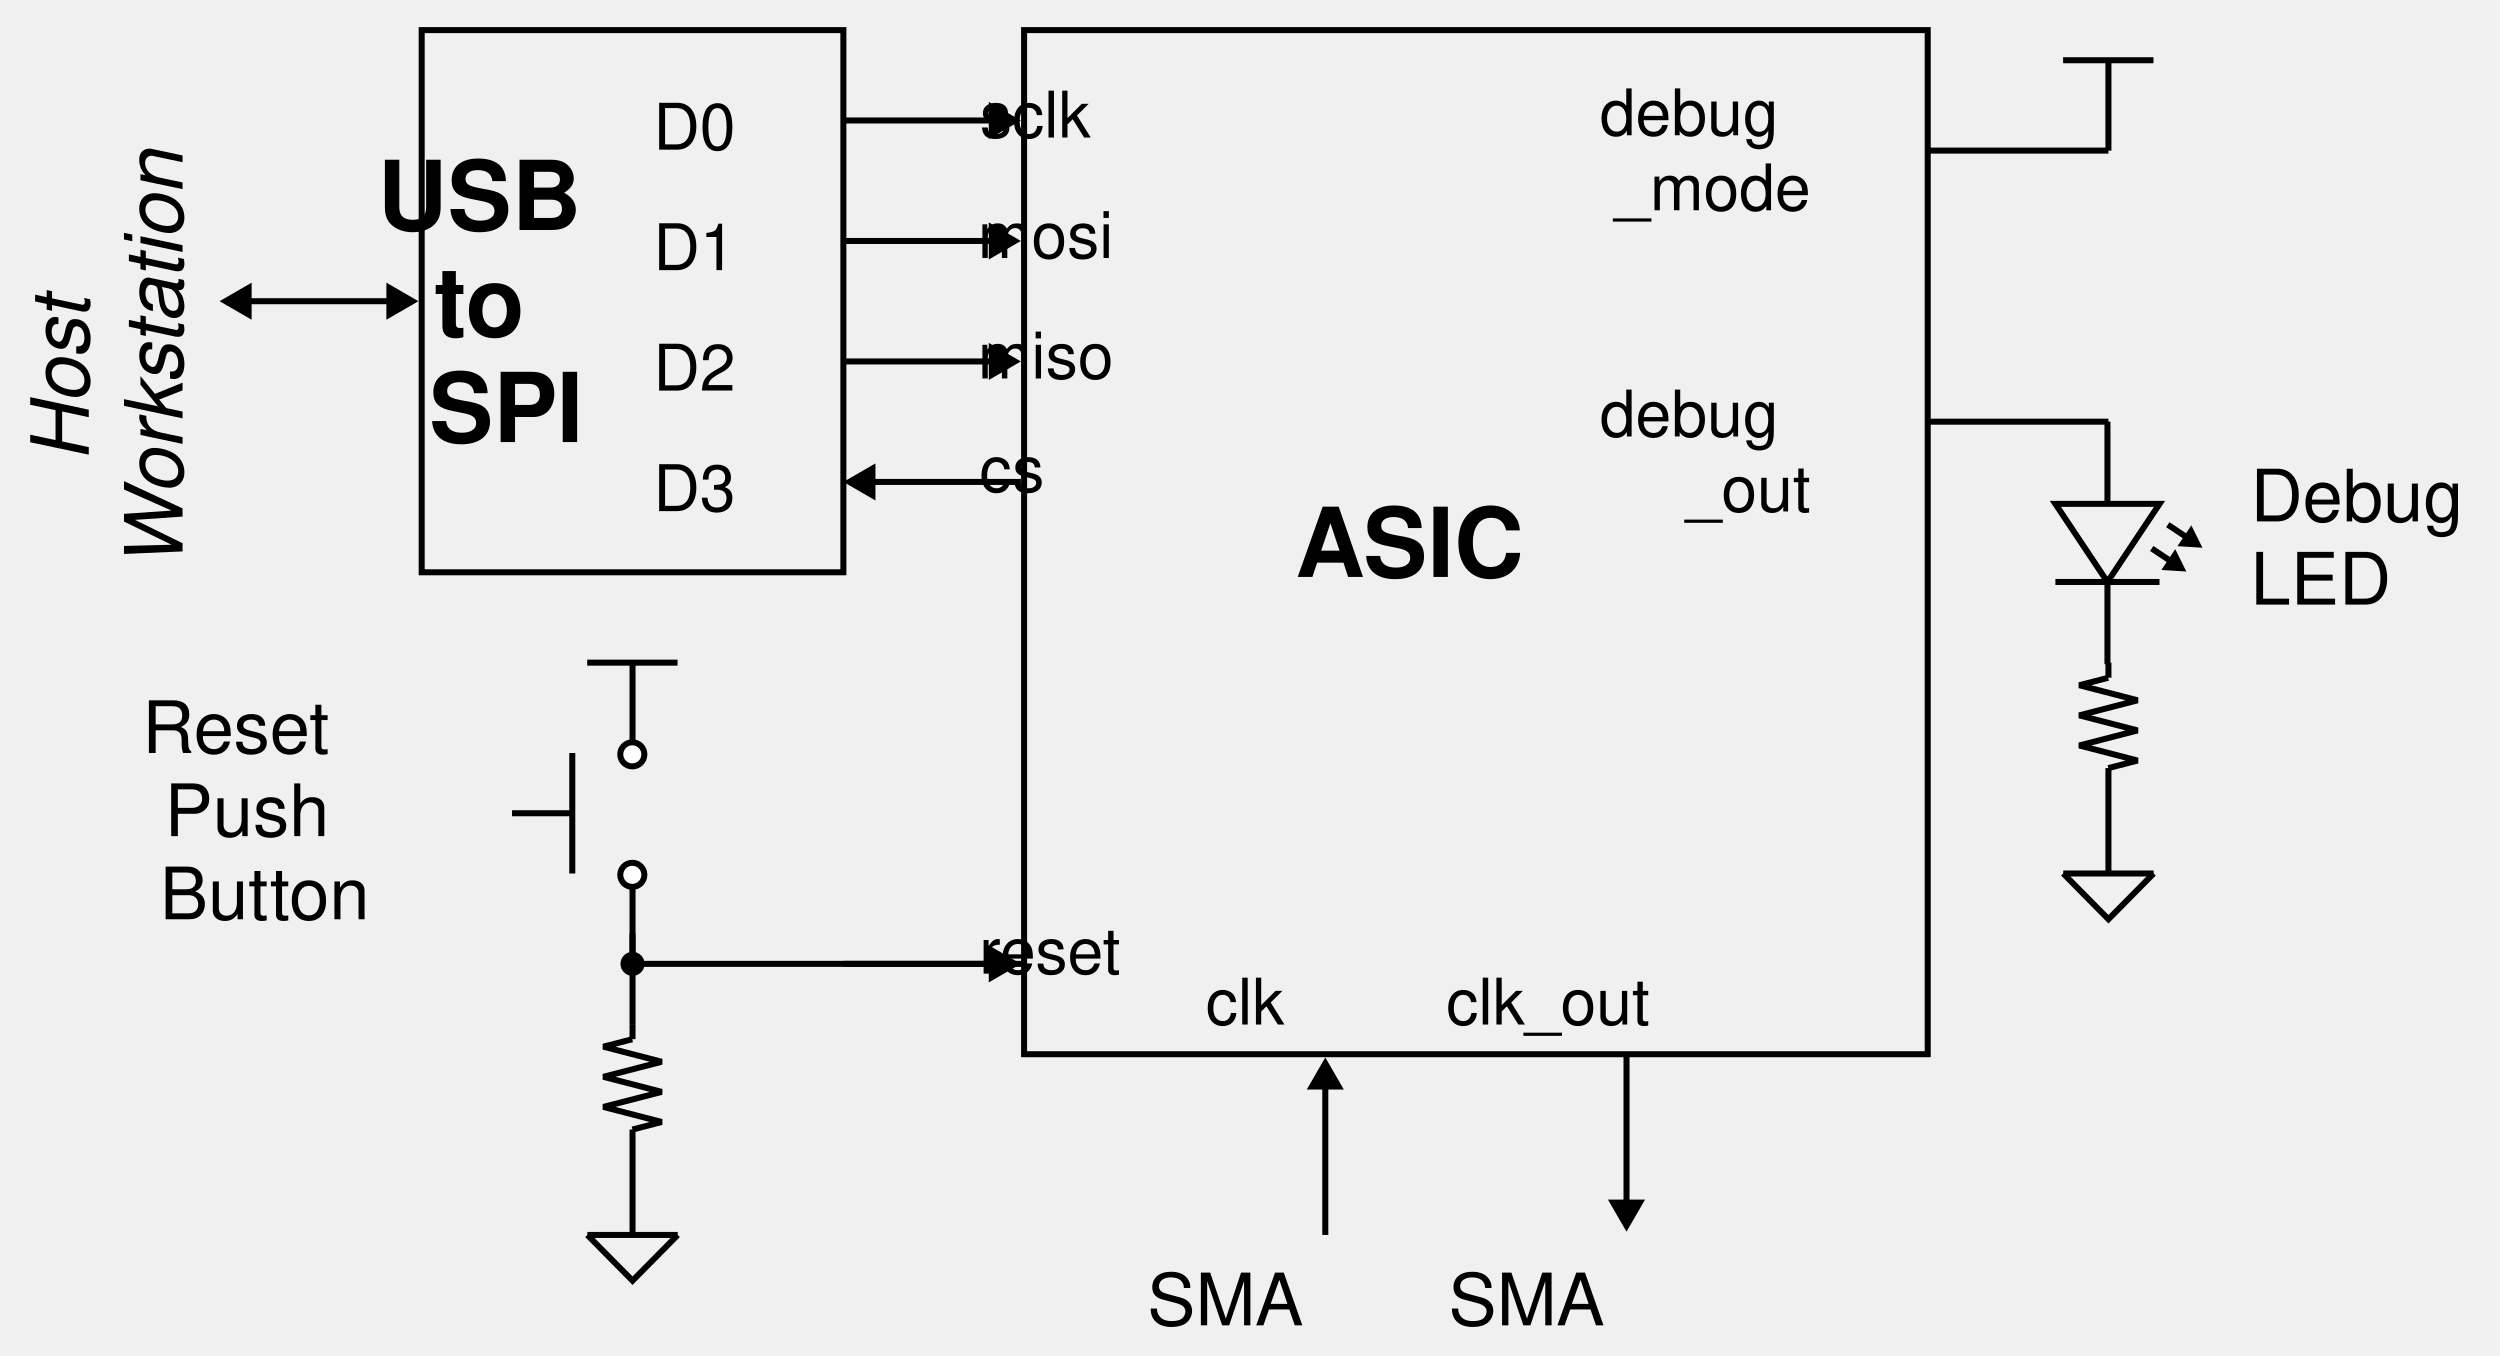
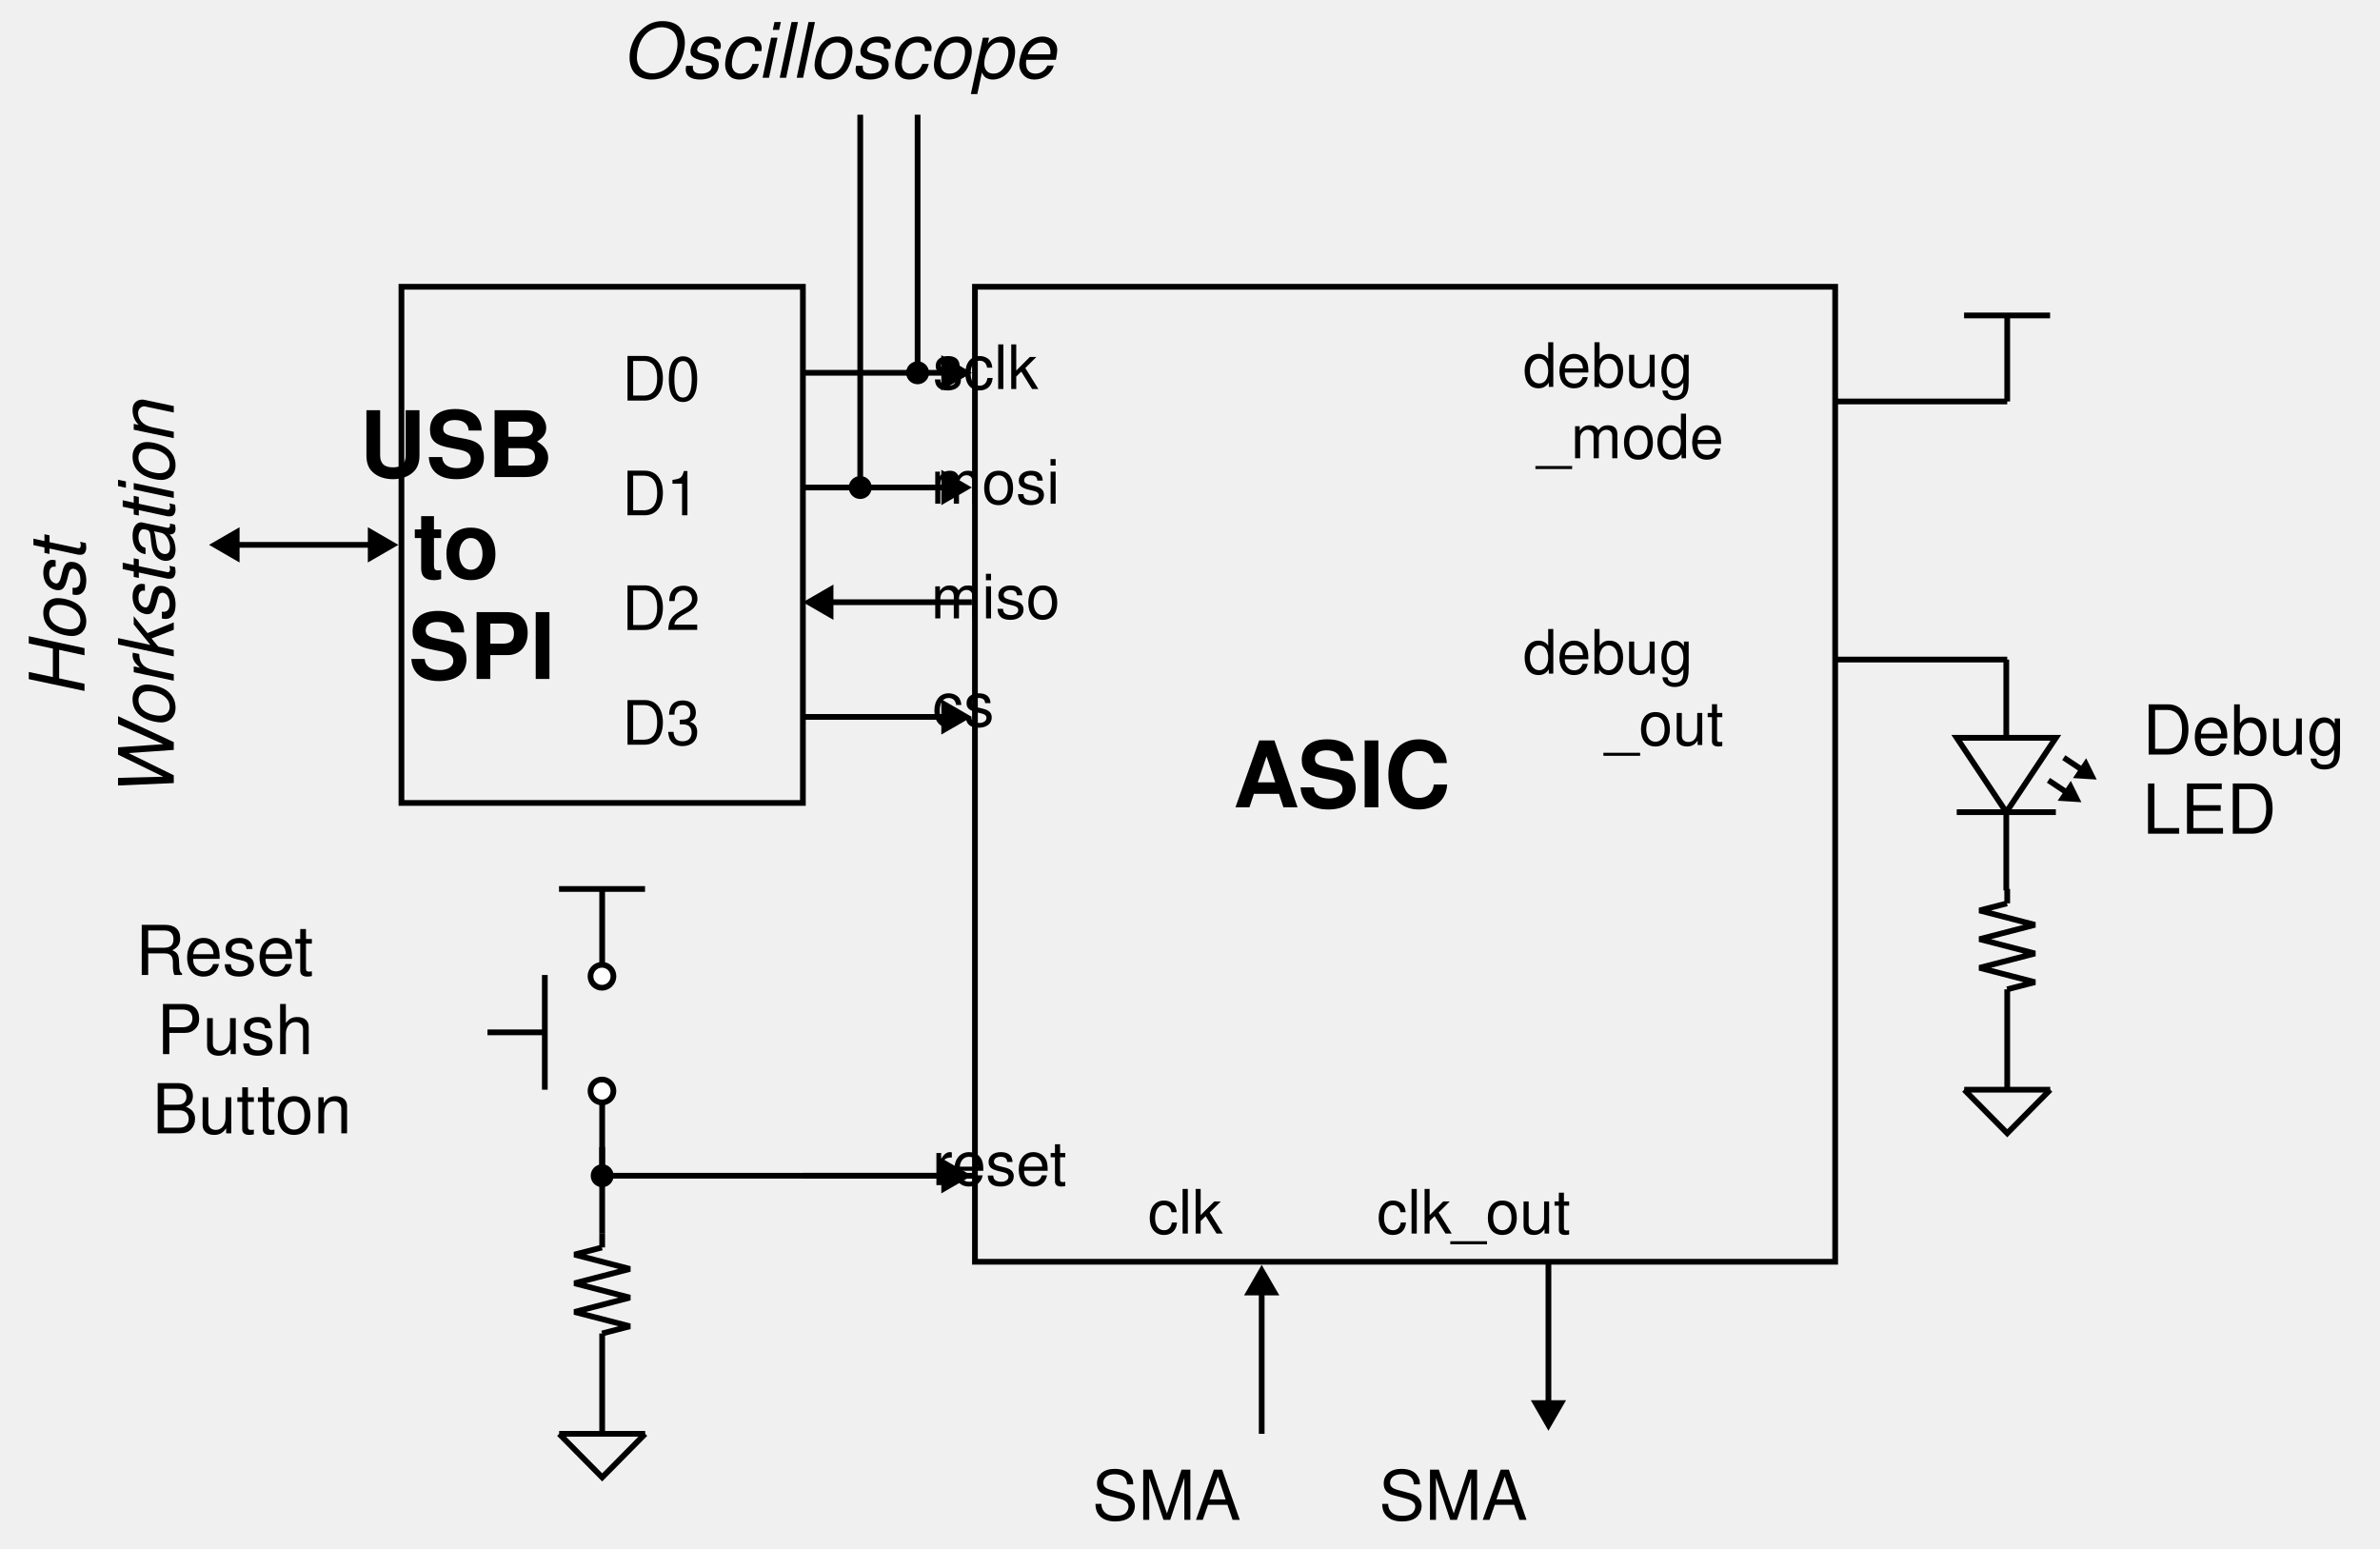
- <svg xmlns="http://www.w3.org/2000/svg" width="415" height="225" id="svg2" version="1.0" viewBox="0 0 415 225">
+ <svg xmlns="http://www.w3.org/2000/svg" width="415" height="270" id="svg2" version="1.0" viewBox="0 0 415 270">
  <defs id="defs4">
    <marker style="overflow:visible" id="marker8" refX="0" refY="0" orient="auto-start-reverse" markerWidth="1" markerHeight="1" viewBox="0 0 1 1" preserveAspectRatio="xMidYMid">
      <path transform="scale(0.5)" style="fill:context-stroke;fill-rule:evenodd;stroke:context-stroke;stroke-width:1pt" d="M 5.77,0 -2.88,5 V -5 Z" id="path8" />
    </marker>
    <marker style="overflow:visible" id="TriangleOutL" refX="0" refY="0" orient="auto">
      <path transform="scale(0.8)" style="fill-rule:evenodd;stroke:#000000;stroke-width:1pt;marker-start:none" d="M 5.77,0 -2.88,5 V -5 Z" id="path3657" />
    </marker>
    <marker style="overflow:visible" id="TriangleOutLw" refX="0" refY="0" orient="auto">
      <path transform="scale(0.8)" style="fill:#ff0000;fill-rule:evenodd;stroke:#ff0000;stroke-width:1pt;marker-start:none" d="M 5.77,0 -2.88,5 V -5 Z" id="path4295" />
    </marker>
    <marker style="overflow:visible" id="TriangleStart" refX="0" refY="0" orient="auto-start-reverse" markerWidth="5.324" markerHeight="6.155" viewBox="0 0 5.324 6.155" preserveAspectRatio="xMidYMid">
      <path transform="scale(0.5)" style="fill:context-stroke;fill-rule:evenodd;stroke:context-stroke;stroke-width:1pt" d="M 5.77,0 -2.88,5 V -5 Z" id="path135-6" />
    </marker>
    <marker style="overflow:visible" id="marker8604-6" refX="0" refY="0" orient="auto-start-reverse" markerWidth="3.594" markerHeight="4.155" viewBox="0 0 5.324 6.155" preserveAspectRatio="xMidYMid">
      <path transform="scale(0.5)" style="fill:context-stroke;fill-rule:evenodd;stroke:context-stroke;stroke-width:1pt" d="M 5.77,0 -2.88,5 V -5 Z" id="path8602-1" />
    </marker>
  </defs>
-   <g transform="translate(-49,-99)" id="layer1">
-     <path style="fill:#000000;stroke:#000000" d="m 154,244 v 15" id="path31" />
-     <path style="fill:#000000;stroke:#000000" d="m 154,254 v 15" id="path29" />
-     <rect style="fill:none;stroke:#000000;stroke-width:1" id="rect1" width="150" height="170" x="219" y="104" />
-     <text xml:space="preserve" style="font-size:13.333px;line-height:1.1;font-family:Palatino;-inkscape-font-specification:Palatino;text-align:center;text-anchor:middle;fill:none;stroke:#000000" x="-150.286" y="63.734" id="text931" transform="rotate(-90)">
-       <tspan x="-150.286" y="63.734" style="font-style:italic;font-variant:normal;font-weight:normal;font-stretch:normal;font-size:13.333px;font-family:Helvetica;-inkscape-font-specification:Helvetica;fill:#000000;stroke:none" id="tspan929">Host</tspan>
-       <tspan x="-150.286" y="79.3" style="font-style:italic;font-variant:normal;font-weight:normal;font-stretch:normal;font-size:13.333px;font-family:Helvetica;-inkscape-font-specification:Helvetica;fill:#000000;stroke:none" id="tspan938">Workstation</tspan>
+   <g transform="translate(-49,-49)" id="layer1">
+     <path style="fill:#000000;stroke:#000000" d="m 154,239 v 15" id="path31" />
+     <path style="fill:#000000;stroke:#000000" d="m 154,249 v 15" id="path29" />
+     <rect style="fill:none;stroke:#000000;stroke-width:1" id="rect1" width="150" height="170" x="219" y="99" />
+     <text xml:space="preserve" style="font-size:13.333px;line-height:1.1;font-family:Palatino;-inkscape-font-specification:Palatino;text-align:center;text-anchor:middle;fill:none;stroke:#000000" x="-145.286" y="63.734" id="text931" transform="rotate(-90)">
+       <tspan x="-145.286" y="63.734" style="font-style:italic;font-variant:normal;font-weight:normal;font-stretch:normal;font-size:13.333px;font-family:Helvetica;-inkscape-font-specification:Helvetica;fill:#000000;stroke:none" id="tspan929">Host</tspan>
+       <tspan x="-145.286" y="79.3" style="font-style:italic;font-variant:normal;font-weight:normal;font-stretch:normal;font-size:13.333px;font-family:Helvetica;-inkscape-font-specification:Helvetica;fill:#000000;stroke:none" id="tspan938">Workstation</tspan>
    </text>
-     <path style="fill:none;stroke:#000000;marker-end:url(#TriangleStart)" d="m 189,139 h 25.912" id="path883" />
-     <path style="fill:none;stroke:#000000;marker-end:url(#TriangleStart)" d="m 189,159 h 25.912" id="path885" />
-     <path style="fill:none;stroke:#000000;marker-end:url(#TriangleStart)" d="M 218.464,179 H 192.551" id="path887" />
-     <path style="fill:none;stroke:#000000;marker-end:url(#TriangleStart)" d="m 189,119 h 25.912" id="path889" />
-     <text xml:space="preserve" style="font-size:10.667px;line-height:1.1;font-family:Palatino;-inkscape-font-specification:Palatino;text-align:start;text-anchor:start;fill:none;stroke:#000000" x="235.706" y="180.633" id="text903">
-       <tspan id="tspan901" x="235.706" y="180.633" style="font-style:normal;font-variant:normal;font-weight:normal;font-stretch:normal;font-size:10.667px;font-family:Helvetica;-inkscape-font-specification:Helvetica;text-align:end;text-anchor:end;fill:#000000;stroke:none">cs</tspan>
+     <path style="fill:none;stroke:#000000;marker-end:url(#TriangleStart)" d="m 189,134 h 25.912" id="path883" />
+     <path style="fill:none;stroke:#000000;marker-end:url(#TriangleStart)" d="m 189,174 h 25.912" id="path885" />
+     <path style="fill:none;stroke:#000000;marker-end:url(#TriangleStart)" d="M 218.464,154 H 192.551" id="path887" />
+     <path style="fill:none;stroke:#000000;marker-end:url(#TriangleStart)" d="m 189,114 h 25.912" id="path889" />
+     <text xml:space="preserve" style="font-size:10.667px;line-height:1.1;font-family:Palatino;-inkscape-font-specification:Palatino;text-align:start;text-anchor:start;fill:none;stroke:#000000" x="235.706" y="175.633" id="text903">
+       <tspan id="tspan901" x="235.706" y="175.633" style="font-style:normal;font-variant:normal;font-weight:normal;font-stretch:normal;font-size:10.667px;font-family:Helvetica;-inkscape-font-specification:Helvetica;text-align:end;text-anchor:end;fill:#000000;stroke:none">cs</tspan>
    </text>
-     <text xml:space="preserve" style="font-size:10.667px;line-height:1.1;font-family:Palatino;-inkscape-font-specification:Palatino;text-align:start;text-anchor:start;fill:none;stroke:#000000" x="243.373" y="121.828" id="text907">
-       <tspan id="tspan905" x="243.373" y="121.828" style="font-style:normal;font-variant:normal;font-weight:normal;font-stretch:normal;font-size:10.667px;font-family:Helvetica;-inkscape-font-specification:Helvetica;text-align:end;text-anchor:end;fill:#000000;stroke:none">sclk</tspan>
+     <text xml:space="preserve" style="font-size:10.667px;line-height:1.1;font-family:Palatino;-inkscape-font-specification:Palatino;text-align:start;text-anchor:start;fill:none;stroke:#000000" x="243.373" y="116.828" id="text907">
+       <tspan id="tspan905" x="243.373" y="116.828" style="font-style:normal;font-variant:normal;font-weight:normal;font-stretch:normal;font-size:10.667px;font-family:Helvetica;-inkscape-font-specification:Helvetica;text-align:end;text-anchor:end;fill:#000000;stroke:none">sclk</tspan>
    </text>
-     <text xml:space="preserve" style="font-size:10.667px;line-height:1.1;font-family:Palatino;-inkscape-font-specification:Palatino;text-align:start;text-anchor:start;fill:none;stroke:#000000" x="247.18" y="141.828" id="text911">
-       <tspan id="tspan909" x="247.18" y="141.828" style="font-style:normal;font-variant:normal;font-weight:normal;font-stretch:normal;font-size:10.667px;font-family:Helvetica;-inkscape-font-specification:Helvetica;text-align:end;text-anchor:end;fill:#000000;stroke:none">mosi</tspan>
+     <text xml:space="preserve" style="font-size:10.667px;line-height:1.1;font-family:Palatino;-inkscape-font-specification:Palatino;text-align:start;text-anchor:start;fill:none;stroke:#000000" x="247.18" y="136.828" id="text911">
+       <tspan id="tspan909" x="247.18" y="136.828" style="font-style:normal;font-variant:normal;font-weight:normal;font-stretch:normal;font-size:10.667px;font-family:Helvetica;-inkscape-font-specification:Helvetica;text-align:end;text-anchor:end;fill:#000000;stroke:none">mosi</tspan>
    </text>
-     <text xml:space="preserve" style="font-size:10.667px;line-height:1.1;font-family:Palatino;-inkscape-font-specification:Palatino;text-align:start;text-anchor:start;fill:none;stroke:#000000" x="247.18" y="161.828" id="text915">
-       <tspan id="tspan913" x="247.18" y="161.828" style="font-style:normal;font-variant:normal;font-weight:normal;font-stretch:normal;font-size:10.667px;font-family:Helvetica;-inkscape-font-specification:Helvetica;text-align:end;text-anchor:end;fill:#000000;stroke:none">miso</tspan>
+     <text xml:space="preserve" style="font-size:10.667px;line-height:1.1;font-family:Palatino;-inkscape-font-specification:Palatino;text-align:start;text-anchor:start;fill:none;stroke:#000000" x="247.18" y="156.828" id="text915">
+       <tspan id="tspan913" x="247.18" y="156.828" style="font-style:normal;font-variant:normal;font-weight:normal;font-stretch:normal;font-size:10.667px;font-family:Helvetica;-inkscape-font-specification:Helvetica;text-align:end;text-anchor:end;fill:#000000;stroke:none">miso</tspan>
    </text>
-     <rect style="fill:none;stroke:#000000;stroke-width:1" id="rect2" width="70" height="90" x="119" y="104" />
-     <text xml:space="preserve" style="font-size:10.667px;line-height:1.1;font-family:Palatino;-inkscape-font-specification:Palatino;text-align:end;text-anchor:end;fill:none;stroke:#000000" x="184.431" y="123.841" id="text2">
-       <tspan id="tspan2" x="184.431" y="123.841" style="font-style:normal;font-variant:normal;font-weight:normal;font-stretch:normal;font-size:10.667px;font-family:Helvetica;-inkscape-font-specification:Helvetica;text-align:end;text-anchor:end;fill:#000000;stroke:none">D0</tspan>
+     <rect style="fill:none;stroke:#000000;stroke-width:1" id="rect2" width="70" height="90" x="119" y="99" />
+     <text xml:space="preserve" style="font-size:10.667px;line-height:1.1;font-family:Palatino;-inkscape-font-specification:Palatino;text-align:end;text-anchor:end;fill:none;stroke:#000000" x="184.431" y="118.841" id="text2">
+       <tspan id="tspan2" x="184.431" y="118.841" style="font-style:normal;font-variant:normal;font-weight:normal;font-stretch:normal;font-size:10.667px;font-family:Helvetica;-inkscape-font-specification:Helvetica;text-align:end;text-anchor:end;fill:#000000;stroke:none">D0</tspan>
    </text>
-     <text xml:space="preserve" style="font-size:10.667px;line-height:1.1;font-family:Palatino;-inkscape-font-specification:Palatino;text-align:end;text-anchor:end;fill:none;stroke:#000000" x="184.431" y="143.841" id="text3">
-       <tspan id="tspan3" x="184.431" y="143.841" style="font-style:normal;font-variant:normal;font-weight:normal;font-stretch:normal;font-size:10.667px;font-family:Helvetica;-inkscape-font-specification:Helvetica;text-align:end;text-anchor:end;fill:#000000;stroke:none">D1</tspan>
+     <text xml:space="preserve" style="font-size:10.667px;line-height:1.1;font-family:Palatino;-inkscape-font-specification:Palatino;text-align:end;text-anchor:end;fill:none;stroke:#000000" x="184.431" y="138.841" id="text3">
+       <tspan id="tspan3" x="184.431" y="138.841" style="font-style:normal;font-variant:normal;font-weight:normal;font-stretch:normal;font-size:10.667px;font-family:Helvetica;-inkscape-font-specification:Helvetica;text-align:end;text-anchor:end;fill:#000000;stroke:none">D1</tspan>
    </text>
-     <text xml:space="preserve" style="font-size:10.667px;line-height:1.1;font-family:Palatino;-inkscape-font-specification:Palatino;text-align:end;text-anchor:end;fill:none;stroke:#000000" x="184.431" y="163.841" id="text4">
-       <tspan id="tspan4" x="184.431" y="163.841" style="font-style:normal;font-variant:normal;font-weight:normal;font-stretch:normal;font-size:10.667px;font-family:Helvetica;-inkscape-font-specification:Helvetica;text-align:end;text-anchor:end;fill:#000000;stroke:none">D2</tspan>
+     <text xml:space="preserve" style="font-size:10.667px;line-height:1.1;font-family:Palatino;-inkscape-font-specification:Palatino;text-align:end;text-anchor:end;fill:none;stroke:#000000" x="184.431" y="158.841" id="text4">
+       <tspan id="tspan4" x="184.431" y="158.841" style="font-style:normal;font-variant:normal;font-weight:normal;font-stretch:normal;font-size:10.667px;font-family:Helvetica;-inkscape-font-specification:Helvetica;text-align:end;text-anchor:end;fill:#000000;stroke:none">D2</tspan>
    </text>
-     <text xml:space="preserve" style="font-size:10.667px;line-height:1.1;font-family:Palatino;-inkscape-font-specification:Palatino;text-align:end;text-anchor:end;fill:none;stroke:#000000" x="184.431" y="183.841" id="text5">
-       <tspan id="tspan5" x="184.431" y="183.841" style="font-style:normal;font-variant:normal;font-weight:normal;font-stretch:normal;font-size:10.667px;font-family:Helvetica;-inkscape-font-specification:Helvetica;text-align:end;text-anchor:end;fill:#000000;stroke:none">D3</tspan>
+     <text xml:space="preserve" style="font-size:10.667px;line-height:1.1;font-family:Palatino;-inkscape-font-specification:Palatino;text-align:end;text-anchor:end;fill:none;stroke:#000000" x="184.431" y="178.841" id="text5">
+       <tspan id="tspan5" x="184.431" y="178.841" style="font-style:normal;font-variant:normal;font-weight:normal;font-stretch:normal;font-size:10.667px;font-family:Helvetica;-inkscape-font-specification:Helvetica;text-align:end;text-anchor:end;fill:#000000;stroke:none">D3</tspan>
    </text>
-     <text xml:space="preserve" style="font-style:normal;font-variant:normal;font-weight:bold;font-stretch:normal;font-size:16px;line-height:1.1;font-family:Helvetica;-inkscape-font-specification:'Helvetica Bold';text-align:center;text-anchor:middle;fill:none;stroke:#000000" x="144.15" y="137.177" id="text1">
-       <tspan id="tspan1" x="144.15" y="137.177" style="font-style:normal;font-variant:normal;font-weight:bold;font-stretch:normal;font-size:16px;font-family:Helvetica;-inkscape-font-specification:'Helvetica Bold';fill:#000000;stroke:none">USB</tspan>
-       <tspan x="144.15" y="154.777" style="font-style:normal;font-variant:normal;font-weight:bold;font-stretch:normal;font-size:16px;font-family:Helvetica;-inkscape-font-specification:'Helvetica Bold';fill:#000000;stroke:none" id="tspan6">to</tspan>
-       <tspan x="144.15" y="172.377" style="font-style:normal;font-variant:normal;font-weight:bold;font-stretch:normal;font-size:16px;font-family:Helvetica;-inkscape-font-specification:'Helvetica Bold';fill:#000000;stroke:none" id="tspan7">SPI</tspan>
+     <text xml:space="preserve" style="font-style:normal;font-variant:normal;font-weight:bold;font-stretch:normal;font-size:16px;line-height:1.1;font-family:Helvetica;-inkscape-font-specification:'Helvetica Bold';text-align:center;text-anchor:middle;fill:none;stroke:#000000" x="144.15" y="132.177" id="text1">
+       <tspan id="tspan1" x="144.15" y="132.177" style="font-style:normal;font-variant:normal;font-weight:bold;font-stretch:normal;font-size:16px;font-family:Helvetica;-inkscape-font-specification:'Helvetica Bold';fill:#000000;stroke:none">USB</tspan>
+       <tspan x="144.15" y="149.777" style="font-style:normal;font-variant:normal;font-weight:bold;font-stretch:normal;font-size:16px;font-family:Helvetica;-inkscape-font-specification:'Helvetica Bold';fill:#000000;stroke:none" id="tspan6">to</tspan>
+       <tspan x="144.15" y="167.377" style="font-style:normal;font-variant:normal;font-weight:bold;font-stretch:normal;font-size:16px;font-family:Helvetica;-inkscape-font-specification:'Helvetica Bold';fill:#000000;stroke:none" id="tspan7">SPI</tspan>
    </text>
-     <path style="fill:none;stroke:#000000;marker-start:url(#marker8);marker-end:url(#TriangleStart)" d="m 89,149 h 25.912" id="path7" />
-     <g id="g2511" transform="matrix(0.8642857,0,0,0.8642857,140.416,-36.88572)" style="display:inline;stroke-width:1.157">
+     <path style="fill:none;stroke:#000000;marker-start:url(#marker8);marker-end:url(#TriangleStart)" d="m 89,144 h 25.912" id="path7" />
+     <g id="g2511" transform="matrix(0.8642857,0,0,0.8642857,140.416,-41.88572)" style="display:inline;stroke-width:1.157">
      <path style="fill:none;stroke:#000000;stroke-width:1.157" d="M 299,238.215 V 254" id="path2499" />
      <path style="fill:none;stroke:#000000;stroke-width:1.157" d="m 289,254 h 20 l -10,15 z" id="path2501" />
      <path style="fill:none;stroke:#000000;stroke-width:1.157" d="m 289,269 h 20" id="path2503" />
      <path style="fill:none;stroke:#000000;stroke-width:1.157;marker-end:url(#marker8604-6)" d="m 307.5,262.569 4.344,2.89" id="path2505" />
      <path style="fill:none;stroke:#000000;stroke-width:1.157" d="m 299,269 v 15.785" id="path2507" />
      <path style="fill:none;stroke:#000000;stroke-width:1.157;marker-end:url(#marker8604-6)" d="m 310.592,258 4.344,2.89" id="path2509" />
    </g>
-     <path style="display:inline;fill:none;stroke:#000000" d="m 391.474,109 h 15" id="path2868" />
-     <path style="fill:none;stroke:#000000" d="m 399,109 v 15" id="path10" />
-     <text xml:space="preserve" style="font-size:10.667px;line-height:1.1;font-family:Palatino;-inkscape-font-specification:Palatino;text-align:start;text-anchor:start;fill:none;stroke:#000000" x="362.91" y="121.452" id="text10">
-       <tspan x="362.91" y="121.452" style="font-style:normal;font-variant:normal;font-weight:normal;font-stretch:normal;font-size:10.667px;font-family:Helvetica;-inkscape-font-specification:Helvetica;text-align:end;text-anchor:end;fill:#000000;stroke:none" id="tspan11">debug</tspan>
-       <tspan x="362.91" y="133.905" style="font-style:normal;font-variant:normal;font-weight:normal;font-stretch:normal;font-size:10.667px;font-family:Helvetica;-inkscape-font-specification:Helvetica;text-align:end;text-anchor:end;fill:#000000;stroke:none" id="tspan12">_mode</tspan>
+     <path style="display:inline;fill:none;stroke:#000000" d="m 391.474,104 h 15" id="path2868" />
+     <path style="fill:none;stroke:#000000" d="m 399,104 v 15" id="path10" />
+     <text xml:space="preserve" style="font-size:10.667px;line-height:1.1;font-family:Palatino;-inkscape-font-specification:Palatino;text-align:start;text-anchor:start;fill:none;stroke:#000000" x="362.91" y="116.452" id="text10">
+       <tspan x="362.91" y="116.452" style="font-style:normal;font-variant:normal;font-weight:normal;font-stretch:normal;font-size:10.667px;font-family:Helvetica;-inkscape-font-specification:Helvetica;text-align:end;text-anchor:end;fill:#000000;stroke:none" id="tspan11">debug</tspan>
+       <tspan x="362.91" y="128.905" style="font-style:normal;font-variant:normal;font-weight:normal;font-stretch:normal;font-size:10.667px;font-family:Helvetica;-inkscape-font-specification:Helvetica;text-align:end;text-anchor:end;fill:#000000;stroke:none" id="tspan12">_mode</tspan>
    </text>
-     <path style="fill:none;stroke:#000000" d="m 369,124 h 30" id="path12" />
-     <text xml:space="preserve" style="font-style:normal;font-variant:normal;font-weight:bold;font-stretch:normal;font-size:16px;line-height:1.1;font-family:Helvetica;-inkscape-font-specification:'Helvetica Bold';text-align:center;text-anchor:middle;fill:none;stroke:#000000" x="294.094" y="194.766" id="text15">
-       <tspan x="294.094" y="194.766" style="font-style:normal;font-variant:normal;font-weight:bold;font-stretch:normal;font-size:16px;font-family:Helvetica;-inkscape-font-specification:'Helvetica Bold';fill:#000000;stroke:none" id="tspan15">ASIC</tspan>
+     <path style="fill:none;stroke:#000000" d="m 369,119 h 30" id="path12" />
+     <text xml:space="preserve" style="font-style:normal;font-variant:normal;font-weight:bold;font-stretch:normal;font-size:16px;line-height:1.1;font-family:Helvetica;-inkscape-font-specification:'Helvetica Bold';text-align:center;text-anchor:middle;fill:none;stroke:#000000" x="294.094" y="189.766" id="text15">
+       <tspan x="294.094" y="189.766" style="font-style:normal;font-variant:normal;font-weight:bold;font-stretch:normal;font-size:16px;font-family:Helvetica;-inkscape-font-specification:'Helvetica Bold';fill:#000000;stroke:none" id="tspan15">ASIC</tspan>
    </text>
-     <g id="g2880-4" transform="translate(-483.5,-311)" style="display:inline">
+     <g id="g2880-4" transform="translate(-483.5,-316)" style="display:inline">
      <path style="fill:none;stroke:#000000" d="m 875,555 h 15" id="path2876-9" />
      <path style="fill:none;stroke:#000000;stroke-width:1" d="m 875,555 7.5,7.593 L 890,555" id="path2878-6" />
    </g>
-     <g id="g2934" transform="translate(-120,-125)" style="display:inline">
+     <g id="g2934" transform="translate(-120,-130)" style="display:inline">
      <path style="fill:none;stroke:#000000;stroke-width:1;stroke-miterlimit:3.9" d="m 518.955,336.512 -4.79,1.238 9.669,2.5 -9.669,2.5 9.669,2.5 -9.669,2.5 9.669,2.5 -4.85,1.254" id="path2928" />
      <path style="fill:none;stroke:#000000;stroke-width:1;stroke-miterlimit:3.9" d="m 519,334 v 2.5" id="path2930" />
      <path style="fill:none;stroke:#000000;stroke-width:1;stroke-miterlimit:3.9" d="M 519,351.5 V 369" id="path2932" />
    </g>
-     <text xml:space="preserve" style="font-size:10.667px;line-height:1.1;font-family:Palatino;-inkscape-font-specification:Palatino;text-align:start;text-anchor:start;fill:none;stroke:#000000" x="362.91" y="171.452" id="text18">
-       <tspan x="362.91" y="171.452" style="font-style:normal;font-variant:normal;font-weight:normal;font-stretch:normal;font-size:10.667px;font-family:Helvetica;-inkscape-font-specification:Helvetica;text-align:end;text-anchor:end;fill:#000000;stroke:none" id="tspan17">debug</tspan>
-       <tspan x="362.91" y="183.905" style="font-style:normal;font-variant:normal;font-weight:normal;font-stretch:normal;font-size:10.667px;font-family:Helvetica;-inkscape-font-specification:Helvetica;text-align:end;text-anchor:end;fill:#000000;stroke:none" id="tspan18">_out</tspan>
+     <text xml:space="preserve" style="font-size:10.667px;line-height:1.1;font-family:Palatino;-inkscape-font-specification:Palatino;text-align:start;text-anchor:start;fill:none;stroke:#000000" x="362.91" y="166.452" id="text18">
+       <tspan x="362.91" y="166.452" style="font-style:normal;font-variant:normal;font-weight:normal;font-stretch:normal;font-size:10.667px;font-family:Helvetica;-inkscape-font-specification:Helvetica;text-align:end;text-anchor:end;fill:#000000;stroke:none" id="tspan17">debug</tspan>
+       <tspan x="362.91" y="178.905" style="font-style:normal;font-variant:normal;font-weight:normal;font-stretch:normal;font-size:10.667px;font-family:Helvetica;-inkscape-font-specification:Helvetica;text-align:end;text-anchor:end;fill:#000000;stroke:none" id="tspan18">_out</tspan>
    </text>
-     <path style="fill:none;stroke:#000000" d="m 369,169 h 30" id="path18" />
-     <path style="display:inline;fill:none;stroke:#000000" d="m 146.474,209 h 15" id="path19" />
-     <path style="fill:none;stroke:#000000" d="m 154,209 v 15" id="path20" />
-     <g id="g22" transform="translate(-728.5,-251)" style="display:inline">
+     <path style="fill:none;stroke:#000000" d="m 369,164 h 30" id="path18" />
+     <path style="display:inline;fill:none;stroke:#000000" d="m 146.474,204 h 15" id="path19" />
+     <path style="fill:none;stroke:#000000" d="m 154,204 v 15" id="path20" />
+     <g id="g22" transform="translate(-728.5,-256)" style="display:inline">
      <path style="fill:none;stroke:#000000" d="m 875,555 h 15" id="path21" />
      <path style="fill:none;stroke:#000000;stroke-width:1" d="m 875,555 7.5,7.593 L 890,555" id="path22" />
    </g>
-     <g id="g25" transform="translate(-365,-65)" style="display:inline">
+     <g id="g25" transform="translate(-365,-70)" style="display:inline">
      <path style="fill:none;stroke:#000000;stroke-width:1;stroke-miterlimit:3.9" d="m 518.955,336.512 -4.79,1.238 9.669,2.5 -9.669,2.5 9.669,2.5 -9.669,2.5 9.669,2.5 -4.85,1.254" id="path23" />
      <path style="fill:none;stroke:#000000;stroke-width:1;stroke-miterlimit:3.9" d="m 519,334 v 2.5" id="path24" />
      <path style="fill:none;stroke:#000000;stroke-width:1;stroke-miterlimit:3.9" d="M 519,351.5 V 369" id="path25" />
    </g>
-     <circle style="display:inline;fill:#ffffff;stroke:#000000;stroke-width:1;stroke-miterlimit:3.9" id="circle2962" cx="153.964" cy="224.222" r="2" />
-     <circle style="display:inline;fill:#ffffff;stroke:#000000;stroke-width:1;stroke-miterlimit:3.9" id="circle2964" cx="153.964" cy="244.222" r="2" />
-     <path style="fill:none;stroke:#000000" d="m 144,224 v 20" id="path26" />
-     <path style="fill:none;stroke:#000000" d="m 134,234 h 10" id="path27" />
-     <text xml:space="preserve" style="font-style:normal;font-variant:normal;font-weight:normal;font-stretch:normal;font-size:12px;line-height:1.15;font-family:Helvetica;-inkscape-font-specification:Helvetica;text-align:end;writing-mode:lr-tb;direction:ltr;text-anchor:end;fill:#000000;stroke:none" x="127.023" y="224" id="text27">
-       <tspan id="tspan27" x="127.023" y="224">Reset</tspan>
-       <tspan x="127.023" y="237.8" id="tspan28">Push</tspan>
-       <tspan x="127.023" y="251.6" id="tspan29">Button</tspan>
+     <circle style="display:inline;fill:#ffffff;stroke:#000000;stroke-width:1;stroke-miterlimit:3.9" id="circle2962" cx="153.964" cy="219.222" r="2" />
+     <circle style="display:inline;fill:#ffffff;stroke:#000000;stroke-width:1;stroke-miterlimit:3.9" id="circle2964" cx="153.964" cy="239.222" r="2" />
+     <path style="fill:none;stroke:#000000" d="m 144,219 v 20" id="path26" />
+     <path style="fill:none;stroke:#000000" d="m 134,229 h 10" id="path27" />
+     <text xml:space="preserve" style="font-style:normal;font-variant:normal;font-weight:normal;font-stretch:normal;font-size:12px;line-height:1.15;font-family:Helvetica;-inkscape-font-specification:Helvetica;text-align:end;writing-mode:lr-tb;direction:ltr;text-anchor:end;fill:#000000;stroke:none" x="127.023" y="219" id="text27">
+       <tspan id="tspan27" x="127.023" y="219">Reset</tspan>
+       <tspan x="127.023" y="232.8" id="tspan28">Push</tspan>
+       <tspan x="127.023" y="246.6" id="tspan29">Button</tspan>
    </text>
-     <circle style="fill:#000000;stroke:none;stroke-width:1" id="path30" cx="154" cy="259" r="2" />
-     <path style="fill:none;stroke:#000000" d="m 154,259 h 65" id="path32" />
-     <text xml:space="preserve" style="font-size:10.667px;line-height:1.1;font-family:Palatino;-inkscape-font-specification:Palatino;text-align:start;text-anchor:start;fill:none;stroke:#000000" x="248.347" y="260.633" id="text32">
-       <tspan id="tspan32" x="248.347" y="260.633" style="font-style:normal;font-variant:normal;font-weight:normal;font-stretch:normal;font-size:10.667px;font-family:Helvetica;-inkscape-font-specification:Helvetica;text-align:end;text-anchor:end;fill:#000000;stroke:none">reset</tspan>
+     <circle style="fill:#000000;stroke:none;stroke-width:1" id="path30" cx="154" cy="254" r="2" />
+     <path style="fill:none;stroke:#000000" d="m 154,254 h 65" id="path32" />
+     <text xml:space="preserve" style="font-size:10.667px;line-height:1.1;font-family:Palatino;-inkscape-font-specification:Palatino;text-align:start;text-anchor:start;fill:none;stroke:#000000" x="248.347" y="255.633" id="text32">
+       <tspan id="tspan32" x="248.347" y="255.633" style="font-style:normal;font-variant:normal;font-weight:normal;font-stretch:normal;font-size:10.667px;font-family:Helvetica;-inkscape-font-specification:Helvetica;text-align:end;text-anchor:end;fill:#000000;stroke:none">reset</tspan>
    </text>
-     <path style="fill:none;stroke:#000000;marker-end:url(#TriangleStart)" d="m 189,259 h 25.912" id="path33" />
-     <path style="fill:none;stroke:#000000;marker-end:url(#TriangleStart)" d="M 269,304 V 278.088" id="path34" />
-     <path style="fill:none;stroke:#000000;marker-end:url(#TriangleStart)" d="m 319,274 v 25.912" id="path35" />
-     <text xml:space="preserve" style="font-size:10.667px;line-height:1.1;font-family:Palatino;-inkscape-font-specification:Palatino;text-align:start;text-anchor:start;fill:none;stroke:#000000" x="275.527" y="269.076" id="text35">
-       <tspan id="tspan35" x="275.527" y="269.076" style="font-style:normal;font-variant:normal;font-weight:normal;font-stretch:normal;font-size:10.667px;font-family:Helvetica;-inkscape-font-specification:Helvetica;text-align:end;text-anchor:end;fill:#000000;stroke:none">clk</tspan>
+     <path style="fill:none;stroke:#000000;marker-end:url(#TriangleStart)" d="m 189,254 h 25.912" id="path33" />
+     <path style="fill:none;stroke:#000000;marker-end:url(#TriangleStart)" d="M 269,299 V 273.088" id="path34" />
+     <path style="fill:none;stroke:#000000;marker-end:url(#TriangleStart)" d="m 319,269 v 25.912" id="path35" />
+     <text xml:space="preserve" style="font-size:10.667px;line-height:1.1;font-family:Palatino;-inkscape-font-specification:Palatino;text-align:start;text-anchor:start;fill:none;stroke:#000000" x="275.527" y="264.076" id="text35">
+       <tspan id="tspan35" x="275.527" y="264.076" style="font-style:normal;font-variant:normal;font-weight:normal;font-stretch:normal;font-size:10.667px;font-family:Helvetica;-inkscape-font-specification:Helvetica;text-align:end;text-anchor:end;fill:#000000;stroke:none">clk</tspan>
    </text>
-     <text xml:space="preserve" style="font-size:10.667px;line-height:1.1;font-family:Palatino;-inkscape-font-specification:Palatino;text-align:center;text-anchor:middle;fill:none;stroke:#000000" x="336.209" y="269.076" id="text36">
-       <tspan x="336.209" y="269.076" style="font-style:normal;font-variant:normal;font-weight:normal;font-stretch:normal;font-size:10.667px;font-family:Helvetica;-inkscape-font-specification:Helvetica;text-align:end;text-anchor:end;fill:#000000;stroke:none" id="tspan37">clk_out</tspan>
+     <text xml:space="preserve" style="font-size:10.667px;line-height:1.1;font-family:Palatino;-inkscape-font-specification:Palatino;text-align:center;text-anchor:middle;fill:none;stroke:#000000" x="336.209" y="264.076" id="text36">
+       <tspan x="336.209" y="264.076" style="font-style:normal;font-variant:normal;font-weight:normal;font-stretch:normal;font-size:10.667px;font-family:Helvetica;-inkscape-font-specification:Helvetica;text-align:end;text-anchor:end;fill:#000000;stroke:none" id="tspan37">clk_out</tspan>
    </text>
-     <text xml:space="preserve" style="font-style:normal;font-variant:normal;font-weight:normal;font-stretch:normal;font-size:12px;line-height:1.15;font-family:Helvetica;-inkscape-font-specification:Helvetica;text-align:end;writing-mode:lr-tb;direction:ltr;text-anchor:end;fill:#000000;stroke:none" x="282.023" y="319" id="text40">
-       <tspan x="282.023" y="319" id="tspan40">SMA</tspan>
+     <text xml:space="preserve" style="font-style:normal;font-variant:normal;font-weight:normal;font-stretch:normal;font-size:12px;line-height:1.15;font-family:Helvetica;-inkscape-font-specification:Helvetica;text-align:end;writing-mode:lr-tb;direction:ltr;text-anchor:end;fill:#000000;stroke:none" x="282.023" y="314" id="text40">
+       <tspan x="282.023" y="314" id="tspan40">SMA</tspan>
    </text>
-     <text xml:space="preserve" style="font-style:normal;font-variant:normal;font-weight:normal;font-stretch:normal;font-size:12px;line-height:1.15;font-family:Helvetica;-inkscape-font-specification:Helvetica;text-align:end;writing-mode:lr-tb;direction:ltr;text-anchor:end;fill:#000000;stroke:none" x="332.023" y="319" id="text42">
-       <tspan x="332.023" y="319" id="tspan42">SMA</tspan>
+     <text xml:space="preserve" style="font-style:normal;font-variant:normal;font-weight:normal;font-stretch:normal;font-size:12px;line-height:1.15;font-family:Helvetica;-inkscape-font-specification:Helvetica;text-align:end;writing-mode:lr-tb;direction:ltr;text-anchor:end;fill:#000000;stroke:none" x="332.023" y="314" id="text42">
+       <tspan x="332.023" y="314" id="tspan42">SMA</tspan>
    </text>
-     <text xml:space="preserve" style="font-style:normal;font-variant:normal;font-weight:normal;font-stretch:normal;font-size:12px;line-height:1.15;font-family:Helvetica;-inkscape-font-specification:Helvetica;text-align:start;writing-mode:lr-tb;direction:ltr;text-anchor:start;fill:#000000;stroke:none" x="422.592" y="185.557" id="text43">
-       <tspan x="422.592" y="185.557" id="tspan43">Debug</tspan>
-       <tspan x="422.592" y="199.357" id="tspan44">LED</tspan>
+     <text xml:space="preserve" style="font-style:normal;font-variant:normal;font-weight:normal;font-stretch:normal;font-size:12px;line-height:1.15;font-family:Helvetica;-inkscape-font-specification:Helvetica;text-align:start;writing-mode:lr-tb;direction:ltr;text-anchor:start;fill:#000000;stroke:none" x="422.592" y="180.557" id="text43">
+       <tspan x="422.592" y="180.557" id="tspan43">Debug</tspan>
+       <tspan x="422.592" y="194.357" id="tspan44">LED</tspan>
+     </text>
+     <path style="fill:#000000;stroke:#000000" d="M 209,114 V 69" id="path1" />
+     <path style="fill:#000000;stroke:#000000" d="M 199,134 V 69" id="path2" />
+     <circle style="fill:#000000;stroke:none;stroke-width:1" id="circle2" cx="209" cy="114" r="2" />
+     <circle style="fill:#000000;stroke:none;stroke-width:1" id="circle3" cx="199" cy="134" r="2" />
+     <text xml:space="preserve" style="font-size:13.333px;line-height:1.1;font-family:Palatino;-inkscape-font-specification:Palatino;text-align:center;text-anchor:middle;fill:none;stroke:#000000" x="203.539" y="62.555" id="text9">
+       <tspan x="203.539" y="62.555" style="font-style:italic;font-variant:normal;font-weight:normal;font-stretch:normal;font-size:13.333px;font-family:Helvetica;-inkscape-font-specification:Helvetica;fill:#000000;stroke:none" id="tspan9">Oscilloscope</tspan>
    </text>
  </g>
</svg>
